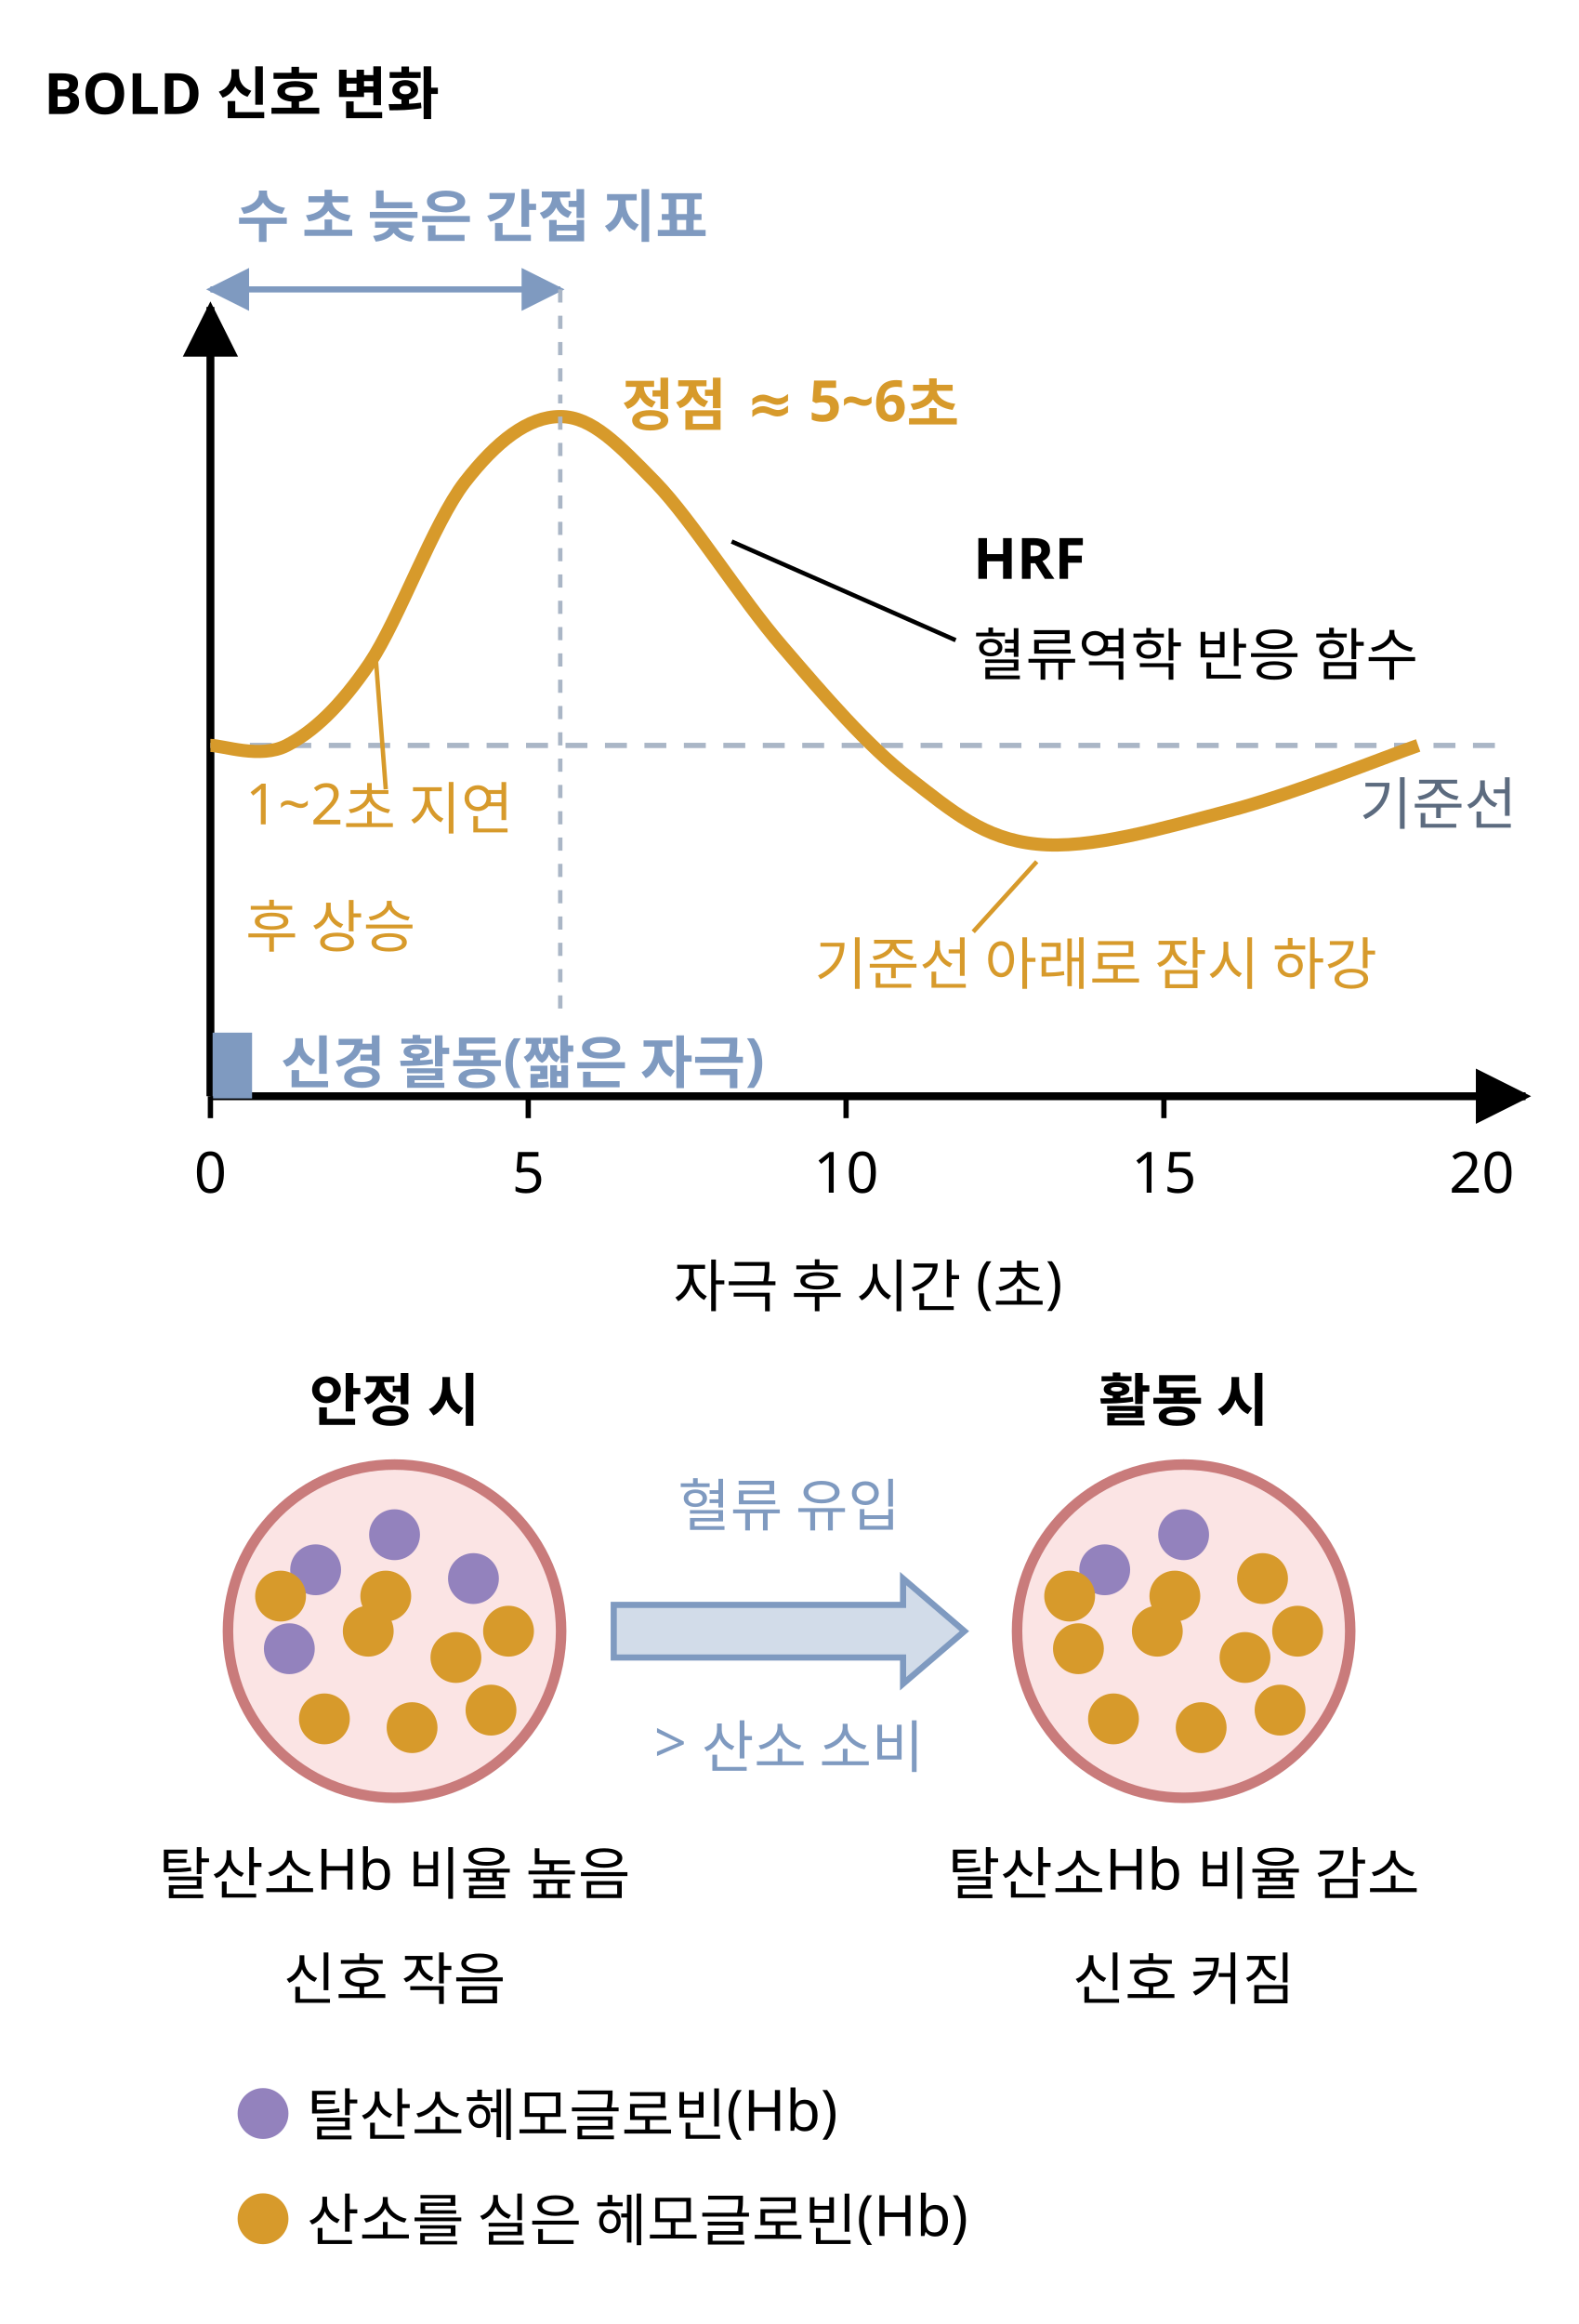
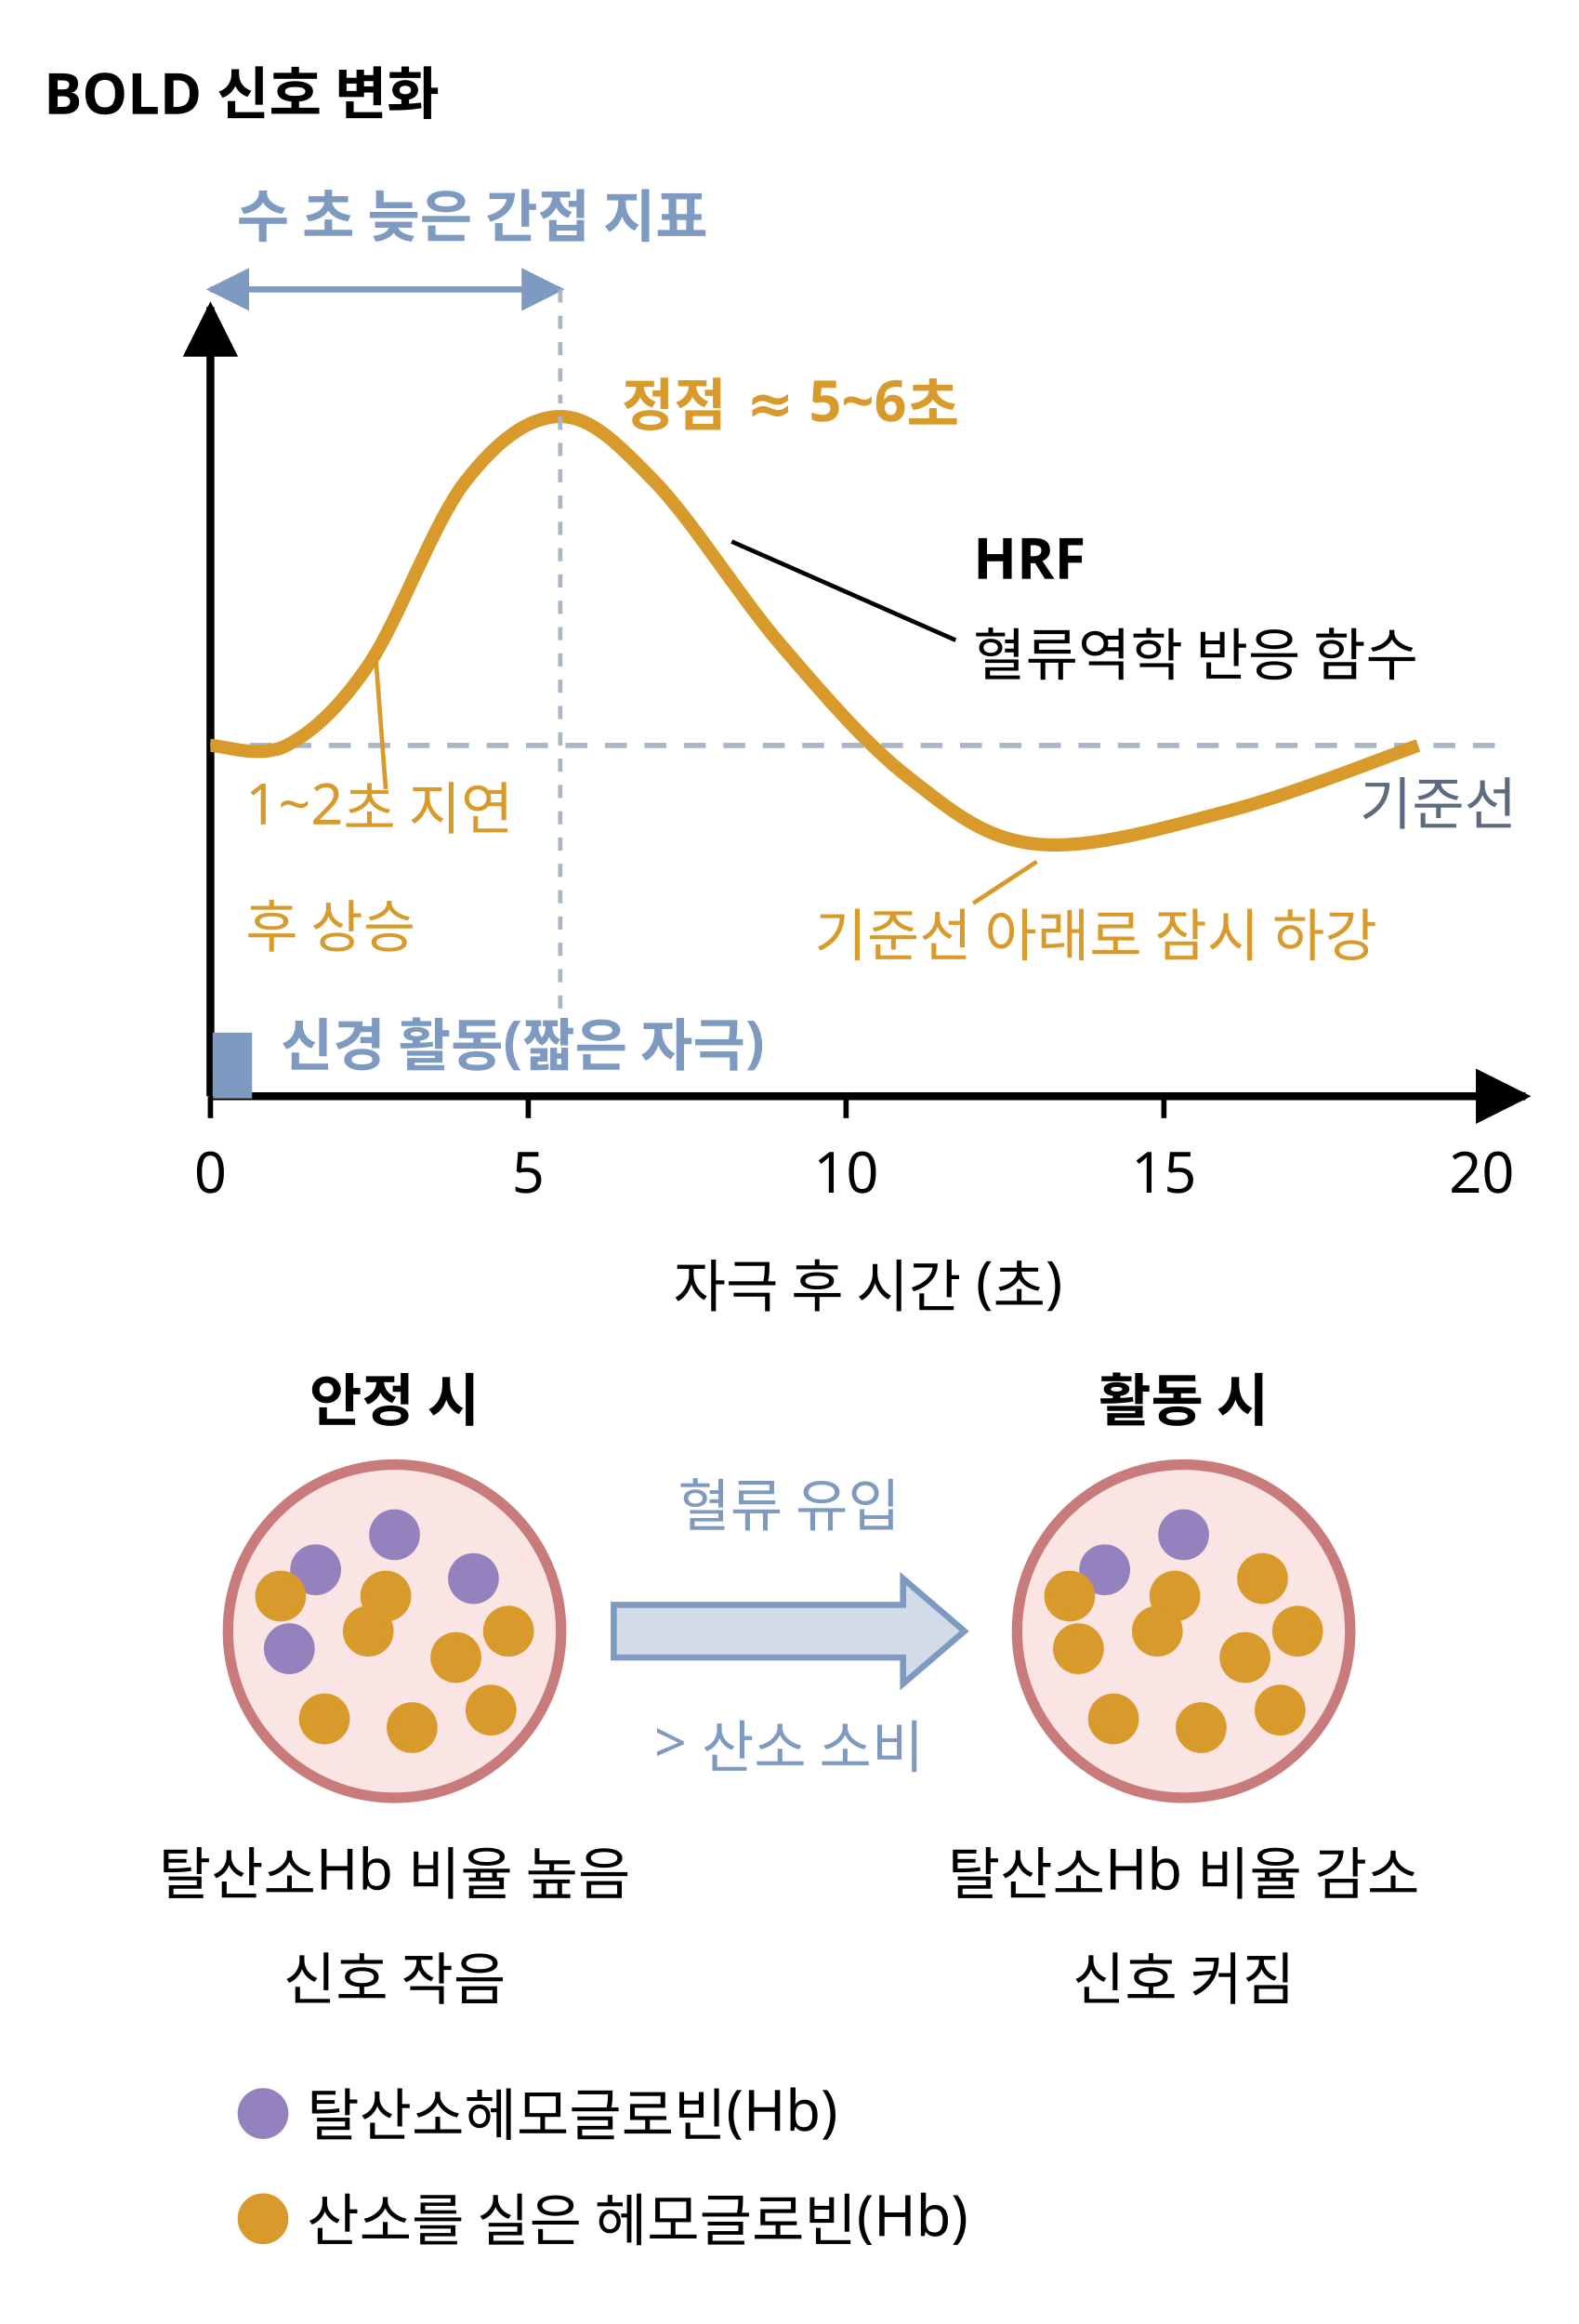
<svg xmlns="http://www.w3.org/2000/svg" class="si si-illus" viewBox="0 0 360 530" style="max-width:360px;color:var(--si-ink,var(--text,#1f2328))" role="img" aria-labelledby="bold-signal-t" font-family="'Pretendard','Noto Sans KR','Apple SD Gothic Neo',sans-serif" font-size="13" fill="currentColor">
  <defs>
    <marker id="bold-signal-ar" viewBox="0 0 10 10" refX="9" refY="5" markerWidth="7" markerHeight="7" orient="auto-start-reverse">
      <path d="M0,0L10,5L0,10z" style="fill:currentColor" />
    </marker>
    <marker id="bold-signal-ar-1" viewBox="0 0 10 10" refX="9" refY="5" markerWidth="7" markerHeight="7" orient="auto-start-reverse">
      <path d="M0,0L10,5L0,10z" style="fill:var(--si-blue-s,#7f9ac0)" />
    </marker>
  </defs>
  <line x1="48" y1="250" x2="348" y2="250" style="stroke:currentColor;fill:none" stroke-width="1.8" marker-end="url(#bold-signal-ar)" />
  <line x1="48" y1="250" x2="48" y2="70" style="stroke:currentColor;fill:none" stroke-width="1.8" marker-end="url(#bold-signal-ar)" />
  <line x1="48" y1="170" x2="343" y2="170" style="stroke:var(--si-gray-s,#aab6c6);fill:none" stroke-width="1.2" stroke-dasharray="5 4" />
  <text x="346" y="188" text-anchor="end" style="fill:var(--si-general,#5c6b7f)">기준선</text>
  <path d="M48,170 C50.9,170 59.4,173.1 65.4,170 C71.4,166.9 77.5,161.3 84.3,151.3 C91,141.3 98.8,119.4 106,110 C113.3,100.6 120.5,95 127.8,95 C135,95 141,101.3 149.5,110 C158,118.8 168.8,136.3 178.5,147.5 C188.2,158.8 197.8,170 207.5,177.5 C217.2,185 224.4,191.3 236.5,192.5 C248.6,193.8 265.5,188.8 280,185 C294.5,181.3 316.3,172.5 323.5,170" style="stroke:var(--si-amber-s,#d79a2b);fill:none" stroke-width="3" />
  <rect x="49" y="236" width="8" height="14" style="stroke:var(--si-blue-s,#7f9ac0);fill:var(--si-blue-s,#7f9ac0)" stroke-width="1" />
-   <text x="64" y="247" font-weight="700" style="fill:var(--si-blue-s,#7f9ac0)">신경 활동(짧은 자극)</text>
+   <text x="64" y="243" font-weight="700" style="fill:var(--si-blue-s,#7f9ac0)">신경 활동(짧은 자극)</text>
  <line x1="127.8" y1="95" x2="127.8" y2="230" style="stroke:var(--si-gray-s,#aab6c6);fill:none" stroke-width="1" stroke-dasharray="3 3" />
  <line x1="48" y1="250" x2="48" y2="255" style="stroke:currentColor;fill:none" stroke-width="1.2" />
  <text x="48" y="272" text-anchor="middle">0</text>
  <line x1="120.5" y1="250" x2="120.5" y2="255" style="stroke:currentColor;fill:none" stroke-width="1.2" />
  <text x="120.5" y="272" text-anchor="middle">5</text>
  <line x1="193" y1="250" x2="193" y2="255" style="stroke:currentColor;fill:none" stroke-width="1.2" />
  <text x="193" y="272" text-anchor="middle">10</text>
  <line x1="265.5" y1="250" x2="265.5" y2="255" style="stroke:currentColor;fill:none" stroke-width="1.2" />
  <text x="265.5" y="272" text-anchor="middle">15</text>
  <line x1="338" y1="250" x2="338" y2="255" style="stroke:currentColor;fill:none" stroke-width="1.2" />
  <text x="338" y="272" text-anchor="middle">20</text>
  <text x="198" y="298" text-anchor="middle">자극 후 시간 (초)</text>
  <text x="10" y="26" font-weight="700">BOLD 신호 변화</text>
  <line x1="48" y1="66" x2="127.8" y2="66" style="stroke:var(--si-blue-s,#7f9ac0);fill:none" stroke-width="1.4" marker-end="url(#bold-signal-ar-1)" marker-start="url(#bold-signal-ar-1)" />
  <line x1="127.8" y1="66" x2="127.8" y2="92" style="stroke:var(--si-gray-s,#aab6c6);fill:none" stroke-width="1" stroke-dasharray="3 3" />
  <text x="54" y="54" font-weight="700" style="fill:var(--si-blue-s,#7f9ac0)">수 초 늦은 간접 지표</text>
  <text x="141.8" y="97" font-weight="700" style="fill:var(--si-amber-s,#d79a2b)">정점 ≈ 5~6초</text>
  <text x="222" y="132" font-weight="700">HRF</text>
  <text x="222" y="154">혈류역학 반응 함수</text>
  <line x1="218" y1="146" x2="166.9" y2="123.5" style="stroke:currentColor;fill:none" stroke-width="1" />
-   <text x="185.8" y="224.5" style="fill:var(--si-amber-s,#d79a2b)">기준선 아래로 잠시 하강</text>
-   <line x1="236.5" y1="196.5" x2="222" y2="212.5" style="stroke:var(--si-amber-s,#d79a2b);fill:none" stroke-width="1" />
+   <text x="185.8" y="218" style="fill:var(--si-amber-s,#d79a2b)">기준선 아래로 잠시 하강</text>
+   <line x1="236.5" y1="196.5" x2="222" y2="206" style="stroke:var(--si-amber-s,#d79a2b);fill:none" stroke-width="1" />
  <text x="56" y="188" style="fill:var(--si-amber-s,#d79a2b)">1~2초 지연</text>
  <text x="56" y="216" style="fill:var(--si-amber-s,#d79a2b)">후 상승</text>
  <line x1="88" y1="180" x2="85.7" y2="149.8" style="stroke:var(--si-amber-s,#d79a2b);fill:none" stroke-width="1" />
  <text x="90" y="324" text-anchor="middle" font-weight="700">안정 시</text>
  <text x="270" y="324" text-anchor="middle" font-weight="700">활동 시</text>
  <circle cx="90" cy="372" r="38" style="stroke:var(--si-rose-s,#c97b7b);fill:var(--si-rose-f,#fbe4e4)" stroke-width="2.4" />
  <circle cx="270" cy="372" r="38" style="stroke:var(--si-rose-s,#c97b7b);fill:var(--si-rose-f,#fbe4e4)" stroke-width="2.4" />
  <circle cx="72" cy="358" r="5" style="stroke:var(--si-violet-s,#9382bd);fill:var(--si-violet-s,#9382bd)" stroke-width="1.6" />
  <circle cx="90" cy="350" r="5" style="stroke:var(--si-violet-s,#9382bd);fill:var(--si-violet-s,#9382bd)" stroke-width="1.6" />
  <circle cx="108" cy="360" r="5" style="stroke:var(--si-violet-s,#9382bd);fill:var(--si-violet-s,#9382bd)" stroke-width="1.6" />
  <circle cx="66" cy="376" r="5" style="stroke:var(--si-violet-s,#9382bd);fill:var(--si-violet-s,#9382bd)" stroke-width="1.6" />
  <circle cx="84" cy="372" r="5" style="stroke:var(--si-amber-s,#d79a2b);fill:var(--si-amber-s,#d79a2b)" stroke-width="1.6" />
  <circle cx="104" cy="378" r="5" style="stroke:var(--si-amber-s,#d79a2b);fill:var(--si-amber-s,#d79a2b)" stroke-width="1.6" />
  <circle cx="116" cy="372" r="5" style="stroke:var(--si-amber-s,#d79a2b);fill:var(--si-amber-s,#d79a2b)" stroke-width="1.6" />
  <circle cx="74" cy="392" r="5" style="stroke:var(--si-amber-s,#d79a2b);fill:var(--si-amber-s,#d79a2b)" stroke-width="1.6" />
  <circle cx="94" cy="394" r="5" style="stroke:var(--si-amber-s,#d79a2b);fill:var(--si-amber-s,#d79a2b)" stroke-width="1.6" />
  <circle cx="112" cy="390" r="5" style="stroke:var(--si-amber-s,#d79a2b);fill:var(--si-amber-s,#d79a2b)" stroke-width="1.6" />
  <circle cx="88" cy="364" r="5" style="stroke:var(--si-amber-s,#d79a2b);fill:var(--si-amber-s,#d79a2b)" stroke-width="1.6" />
  <circle cx="64" cy="364" r="5" style="stroke:var(--si-amber-s,#d79a2b);fill:var(--si-amber-s,#d79a2b)" stroke-width="1.6" />
  <circle cx="252" cy="358" r="5" style="stroke:var(--si-violet-s,#9382bd);fill:var(--si-violet-s,#9382bd)" stroke-width="1.6" />
  <circle cx="270" cy="350" r="5" style="stroke:var(--si-violet-s,#9382bd);fill:var(--si-violet-s,#9382bd)" stroke-width="1.6" />
  <circle cx="288" cy="360" r="5" style="stroke:var(--si-amber-s,#d79a2b);fill:var(--si-amber-s,#d79a2b)" stroke-width="1.6" />
  <circle cx="246" cy="376" r="5" style="stroke:var(--si-amber-s,#d79a2b);fill:var(--si-amber-s,#d79a2b)" stroke-width="1.6" />
  <circle cx="264" cy="372" r="5" style="stroke:var(--si-amber-s,#d79a2b);fill:var(--si-amber-s,#d79a2b)" stroke-width="1.6" />
  <circle cx="284" cy="378" r="5" style="stroke:var(--si-amber-s,#d79a2b);fill:var(--si-amber-s,#d79a2b)" stroke-width="1.6" />
  <circle cx="296" cy="372" r="5" style="stroke:var(--si-amber-s,#d79a2b);fill:var(--si-amber-s,#d79a2b)" stroke-width="1.6" />
  <circle cx="254" cy="392" r="5" style="stroke:var(--si-amber-s,#d79a2b);fill:var(--si-amber-s,#d79a2b)" stroke-width="1.6" />
  <circle cx="274" cy="394" r="5" style="stroke:var(--si-amber-s,#d79a2b);fill:var(--si-amber-s,#d79a2b)" stroke-width="1.6" />
  <circle cx="292" cy="390" r="5" style="stroke:var(--si-amber-s,#d79a2b);fill:var(--si-amber-s,#d79a2b)" stroke-width="1.6" />
  <circle cx="268" cy="364" r="5" style="stroke:var(--si-amber-s,#d79a2b);fill:var(--si-amber-s,#d79a2b)" stroke-width="1.6" />
  <circle cx="244" cy="364" r="5" style="stroke:var(--si-amber-s,#d79a2b);fill:var(--si-amber-s,#d79a2b)" stroke-width="1.6" />
  <polygon points="140,366 206,366 206,360 220,372 206,384 206,378 140,378" style="stroke:var(--si-blue-s,#7f9ac0);fill:var(--si-blue-s,#7f9ac0)" stroke-width="1.4" fill-opacity="0.35" />
  <text x="180" y="348" text-anchor="middle" style="fill:var(--si-blue-s,#7f9ac0)">혈류 유입</text>
  <text x="180" y="402" text-anchor="middle" style="fill:var(--si-blue-s,#7f9ac0)">&gt; 산소 소비</text>
  <text x="90" y="432" text-anchor="middle">탈산소Hb 비율 높음</text>
  <text x="90" y="456" text-anchor="middle">신호 작음</text>
  <text x="270" y="432" text-anchor="middle">탈산소Hb 비율 감소</text>
  <text x="270" y="456" text-anchor="middle">신호 커짐</text>
  <circle cx="60" cy="482" r="5" style="stroke:var(--si-violet-s,#9382bd);fill:var(--si-violet-s,#9382bd)" stroke-width="1.6" />
  <text x="70" y="487">탈산소헤모글로빈(Hb)</text>
  <circle cx="60" cy="506" r="5" style="stroke:var(--si-amber-s,#d79a2b);fill:var(--si-amber-s,#d79a2b)" stroke-width="1.6" />
  <text x="70" y="511">산소를 실은 헤모글로빈(Hb)</text>
</svg>
